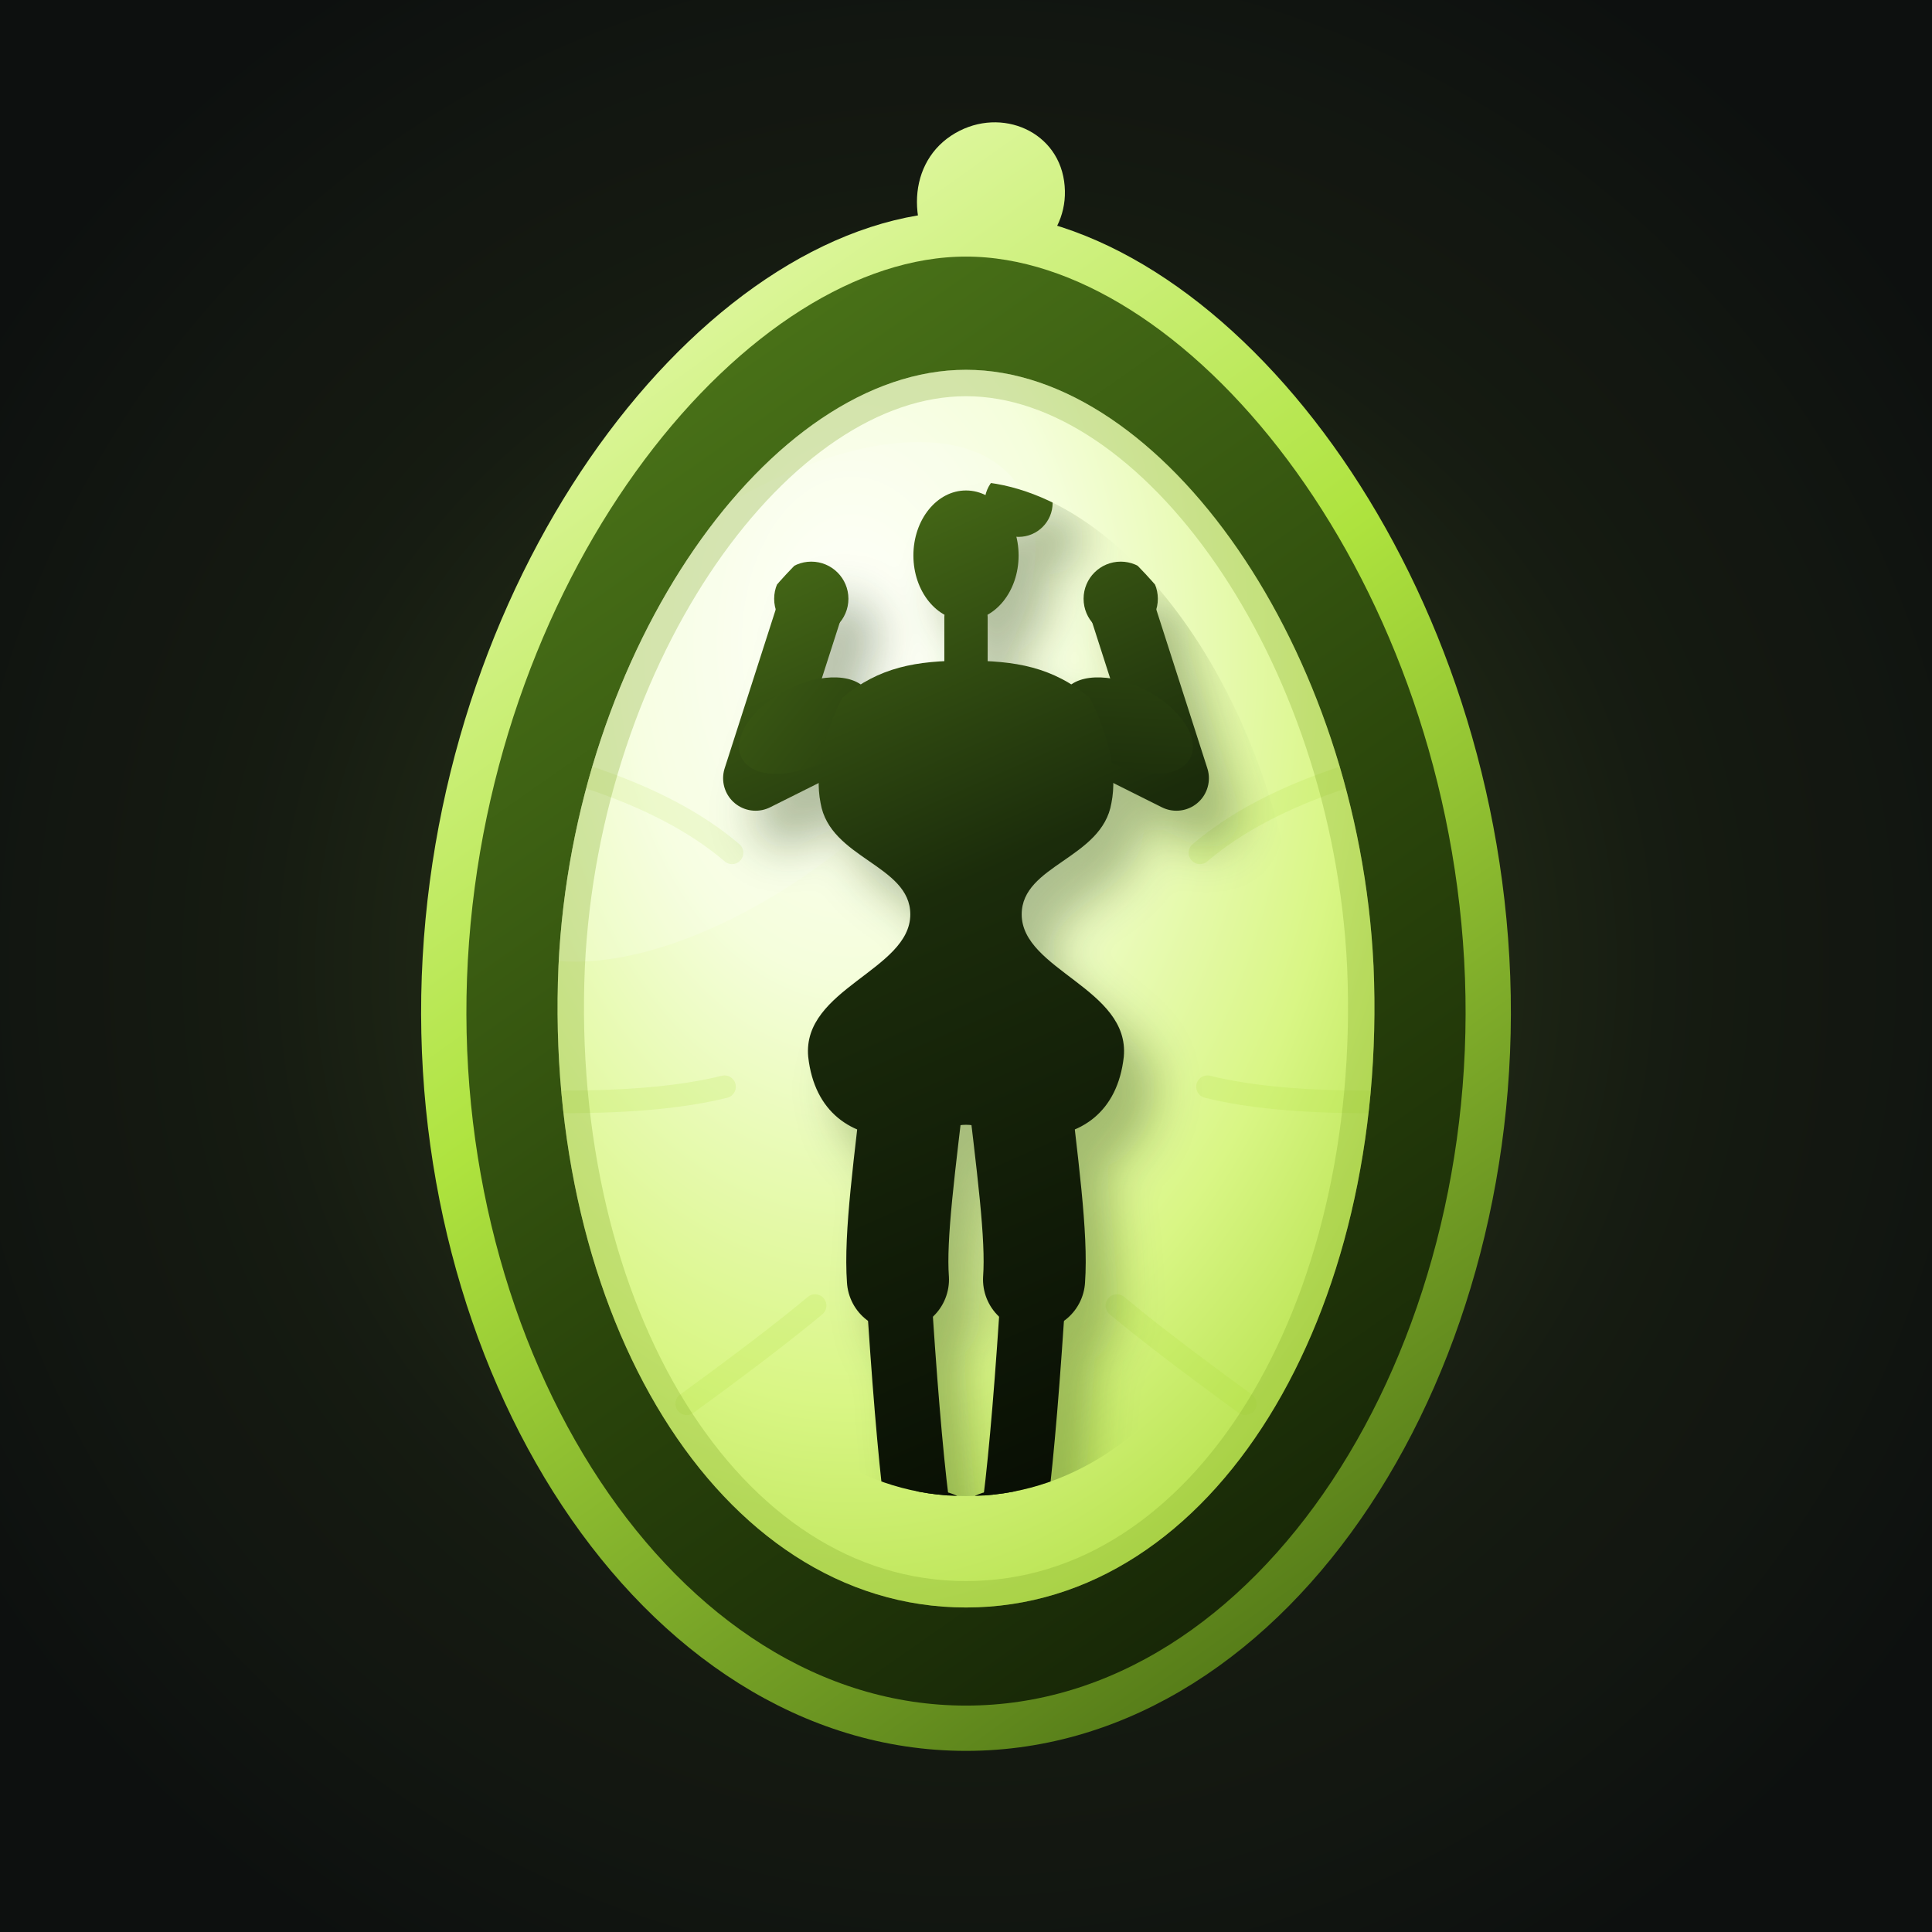
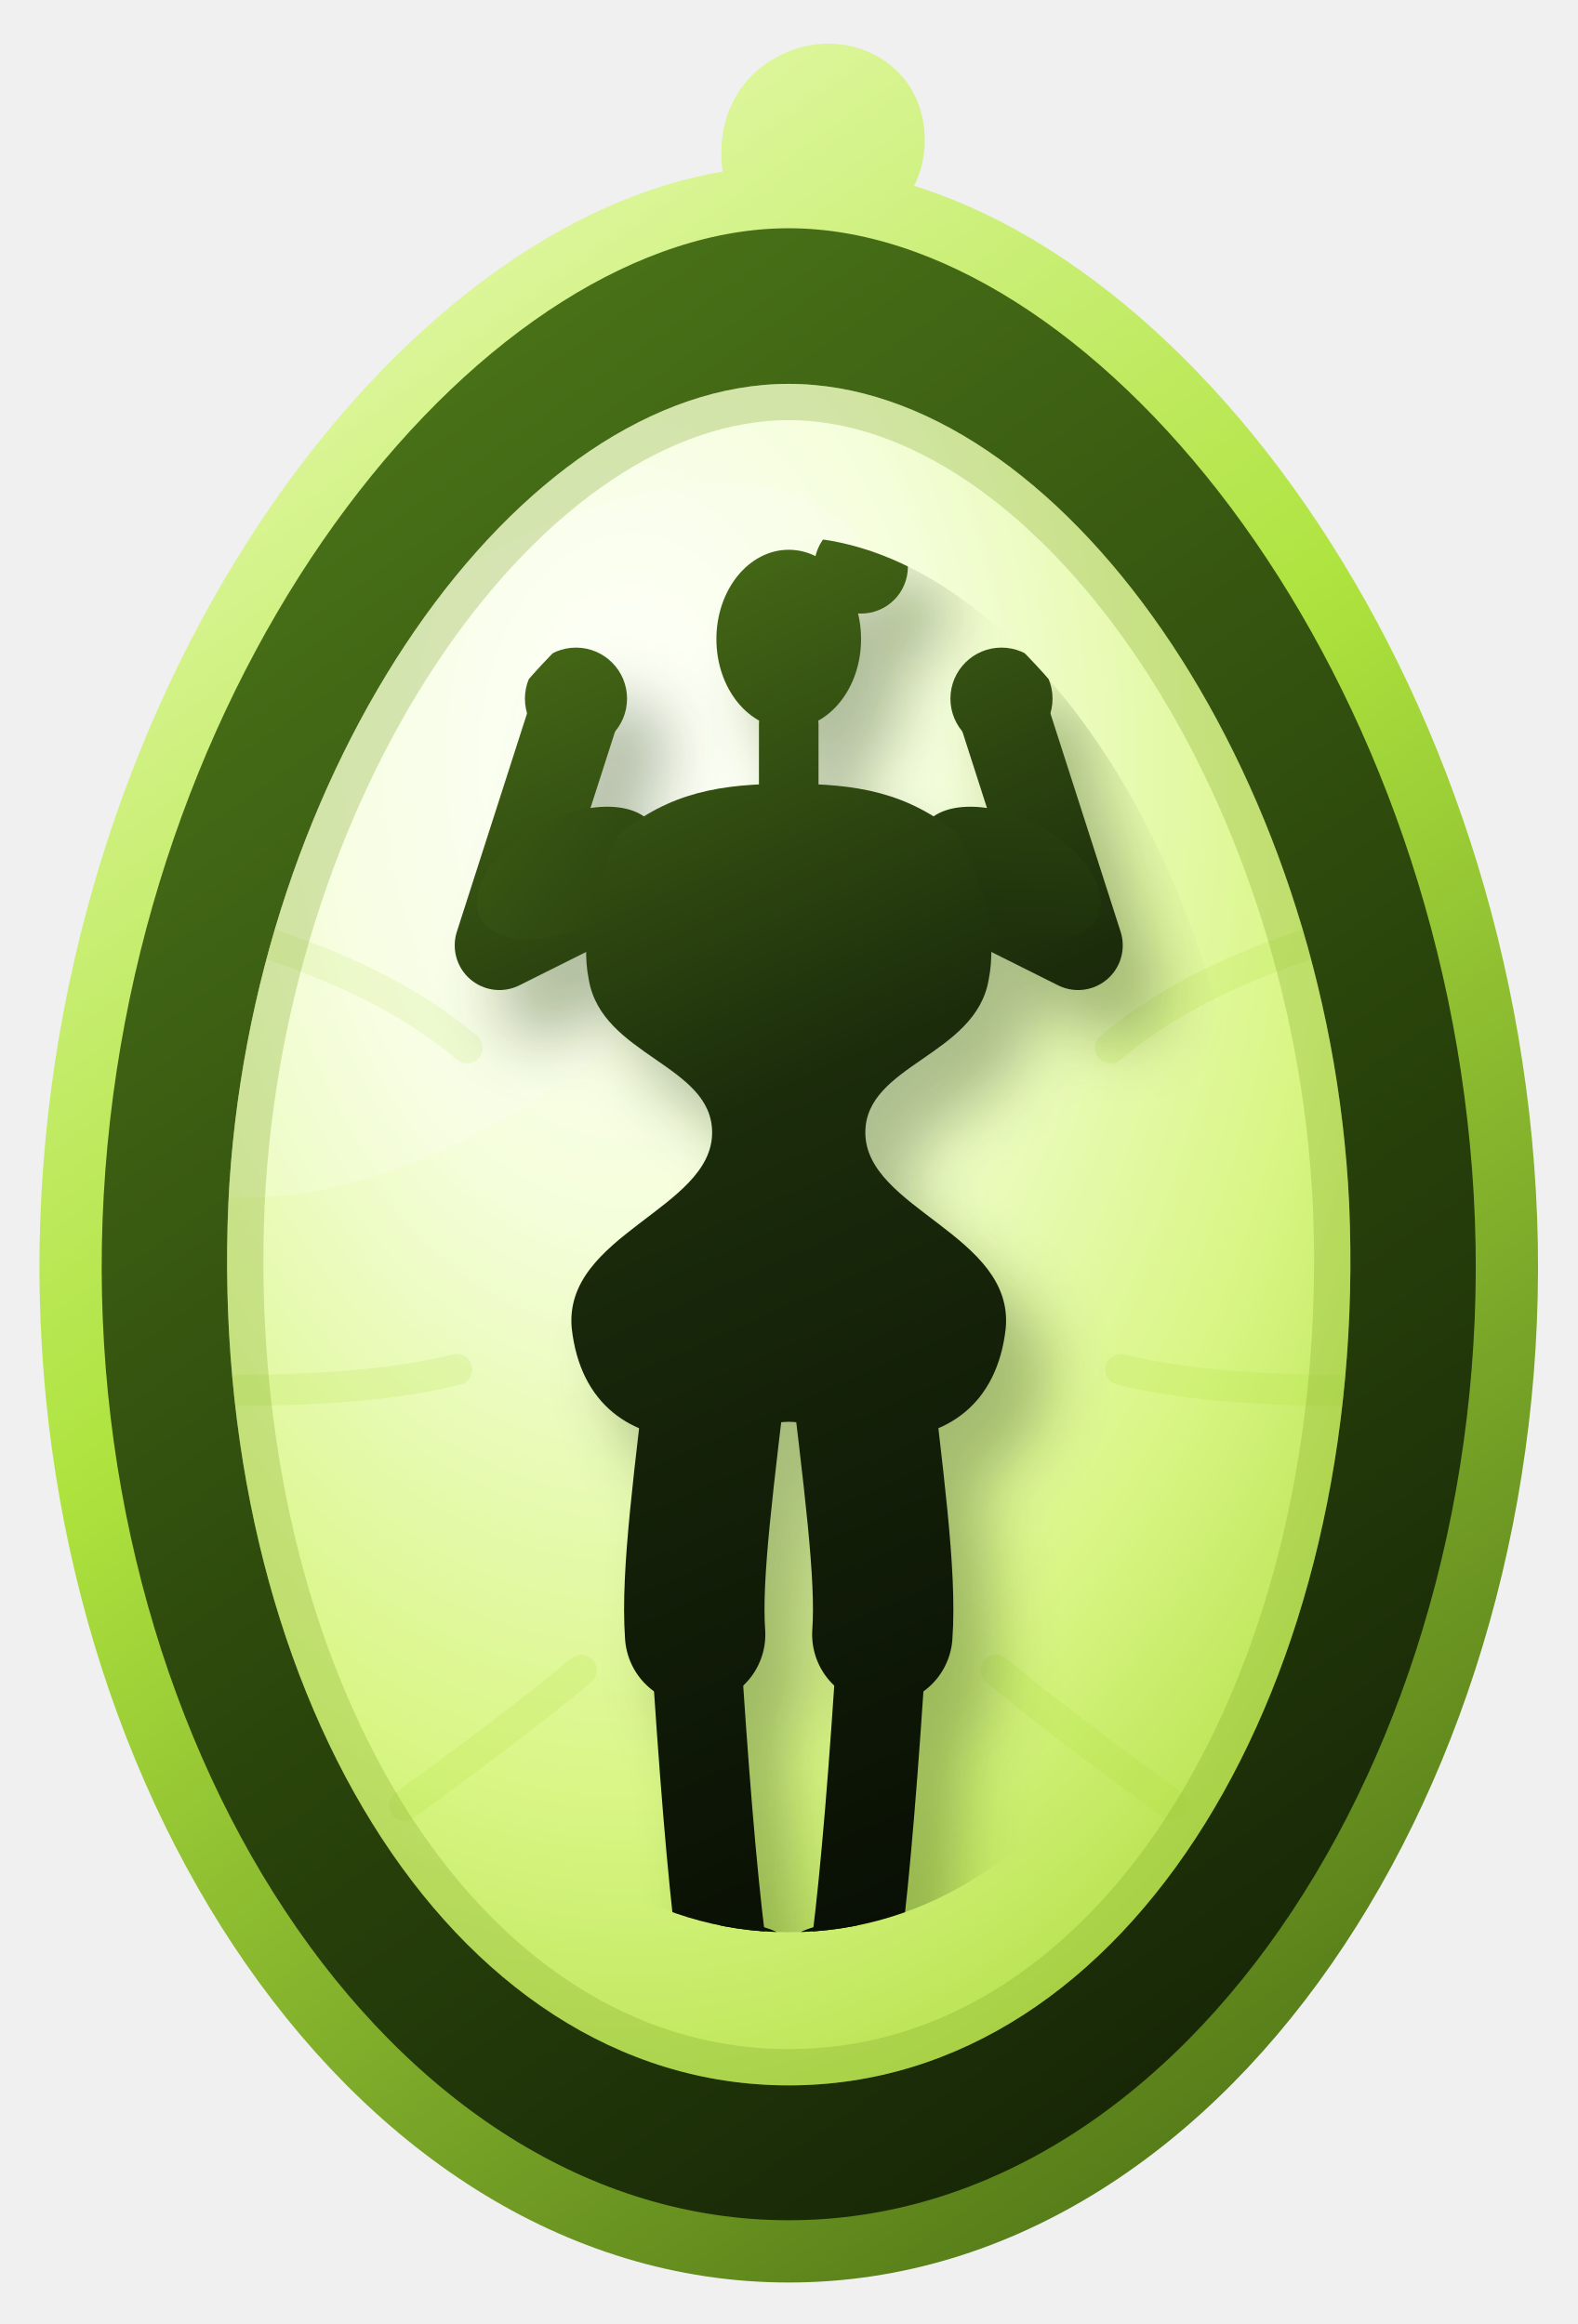
- <svg xmlns="http://www.w3.org/2000/svg" viewBox="0 0 512 512" width="512" height="512" role="img" aria-label="GLoW">
+ <svg xmlns="http://www.w3.org/2000/svg" viewBox="104 24 304 448" width="304" height="448" role="img" aria-label="GLoW">
  <defs>
    <linearGradient id="skinEdge" gradientUnits="userSpaceOnUse" x1="110" y1="50" x2="410" y2="470">
      <stop offset="0" stop-color="#F2FFC6" />
      <stop offset="0.42" stop-color="#AEE33E" />
      <stop offset="1" stop-color="#3B5D0D" />
    </linearGradient>
    <linearGradient id="peel" gradientUnits="userSpaceOnUse" x1="120" y1="60" x2="400" y2="460">
      <stop offset="0" stop-color="#53801C" />
      <stop offset="0.55" stop-color="#2A450B" />
      <stop offset="1" stop-color="#0F1A05" />
    </linearGradient>
    <radialGradient id="flesh" cx="0.36" cy="0.22" r="0.96">
      <stop offset="0" stop-color="#FEFFFA" />
      <stop offset="0.28" stop-color="#F5FEDC" />
      <stop offset="0.64" stop-color="#D9F685" />
      <stop offset="1" stop-color="#A4D62F" />
    </radialGradient>
    <linearGradient id="figure" gradientUnits="userSpaceOnUse" x1="180" y1="80" x2="340" y2="440">
      <stop offset="0" stop-color="#547E1A" />
      <stop offset="0.42" stop-color="#1B2C0B" />
      <stop offset="1" stop-color="#050903" />
    </linearGradient>
    <radialGradient id="halo" cx="0.5" cy="0.5" r="0.6">
      <stop offset="0" stop-color="#C7FF4A" stop-opacity="0.20" />
      <stop offset="0.6" stop-color="#C7FF4A" stop-opacity="0.05" />
      <stop offset="1" stop-color="#C7FF4A" stop-opacity="0" />
    </radialGradient>
    <filter id="soft" x="-30%" y="-30%" width="160%" height="160%">
      <feGaussianBlur stdDeviation="7" />
    </filter>
    <path id="fruit" d="M 256 62 C 318 62 388 148 394 254 C 400 360 338 458 256 458 C 174 458 112 360 118 254 C 124 148 194 62 256 62 Z" />
    <path id="cut" d="M 256 98 C 308 98 360 172 364 256 C 368 348 322 426 256 426 C 190 426 144 348 148 256 C 152 172 204 98 256 98 Z" />
    <clipPath id="face">
      <use href="#cut" />
    </clipPath>
    <g id="fig" stroke-linecap="round" stroke-linejoin="round">
      <path d="M 224 176 L 188 194 L 206 138" fill="none" stroke-width="21" />
      <path d="M 288 176 L 324 194 L 306 138" fill="none" stroke-width="21" />
      <ellipse cx="204" cy="177" rx="23" ry="13" transform="rotate(-27 204 177)" stroke="none" />
      <ellipse cx="308" cy="177" rx="23" ry="13" transform="rotate(27 308 177)" stroke="none" />
      <circle cx="206" cy="136" r="12" stroke="none" />
      <circle cx="306" cy="136" r="12" stroke="none" />
      <circle cx="273" cy="105" r="11" stroke="none" />
      <ellipse cx="256" cy="122" rx="17" ry="21" stroke="none" />
      <rect x="249" y="136" width="14" height="28" rx="6" stroke="none" />
      <path d="M 216 168 C 228 158 240 156 256 156 C 272 156 284 158 296 168 C 302 180 305 192 303 202 C 300 220 274 222 274 238 C 274 256 309 262 307 284 C 305 302 293 310 278 310 C 268 310 262 306 256 306 C 250 306 244 310 234 310 C 219 310 207 302 205 284 C 203 262 238 256 238 238 C 238 222 212 220 209 202 C 207 192 210 180 216 168 Z" stroke="none" />
      <path d="M 240 286 C 236 320 233 342 234 356" fill="none" stroke-width="33" />
      <path d="M 272 286 C 276 320 279 342 278 356" fill="none" stroke-width="33" />
      <path d="M 234 356 C 236 388 238 412 240 428" fill="none" stroke-width="21" />
      <path d="M 278 356 C 276 388 274 412 272 428" fill="none" stroke-width="21" />
      <ellipse cx="244" cy="432" rx="14" ry="8" stroke="none" />
      <ellipse cx="268" cy="432" rx="14" ry="8" stroke="none" />
    </g>
  </defs>
-   <rect width="512" height="512" fill="#0D100F" />
-   <rect width="512" height="512" fill="url(#halo)" />
  <path d="M 252 74 C 240 62 240 44 252 36 C 264 28 280 34 282 48 C 284 62 272 72 258 76 Z" fill="url(#skinEdge)" />
  <use href="#fruit" fill="url(#peel)" stroke="url(#skinEdge)" stroke-width="12" />
  <use href="#cut" fill="url(#flesh)" />
  <g clip-path="url(#face)">
    <g fill="none" stroke="#A4D62F" stroke-opacity="0.16" stroke-width="6" stroke-linecap="round">
      <path d="M 156 206 Q 180 214 194 226" />
      <path d="M 356 206 Q 332 214 318 226" />
      <path d="M 150 292 Q 176 292 192 288" />
      <path d="M 362 292 Q 336 292 320 288" />
      <path d="M 182 372 Q 204 356 216 346" />
      <path d="M 330 372 Q 308 356 296 346" />
    </g>
    <ellipse cx="198" cy="186" rx="92" ry="46" transform="rotate(-40 198 186)" fill="#FFFFFF" fill-opacity="0.18" />
    <use href="#cut" fill="none" stroke="#7FA828" stroke-opacity="0.30" stroke-width="14" />
  </g>
  <g transform="translate(256,262) scale(0.82) translate(-256,-262)" clip-path="url(#face)">
    <g fill="#2C4610" stroke="#2C4610" opacity="0.34" filter="url(#soft)" transform="translate(10,12)">
      <use href="#fig" />
    </g>
    <g fill="url(#figure)" stroke="url(#figure)">
      <use href="#fig" />
    </g>
  </g>
</svg>
